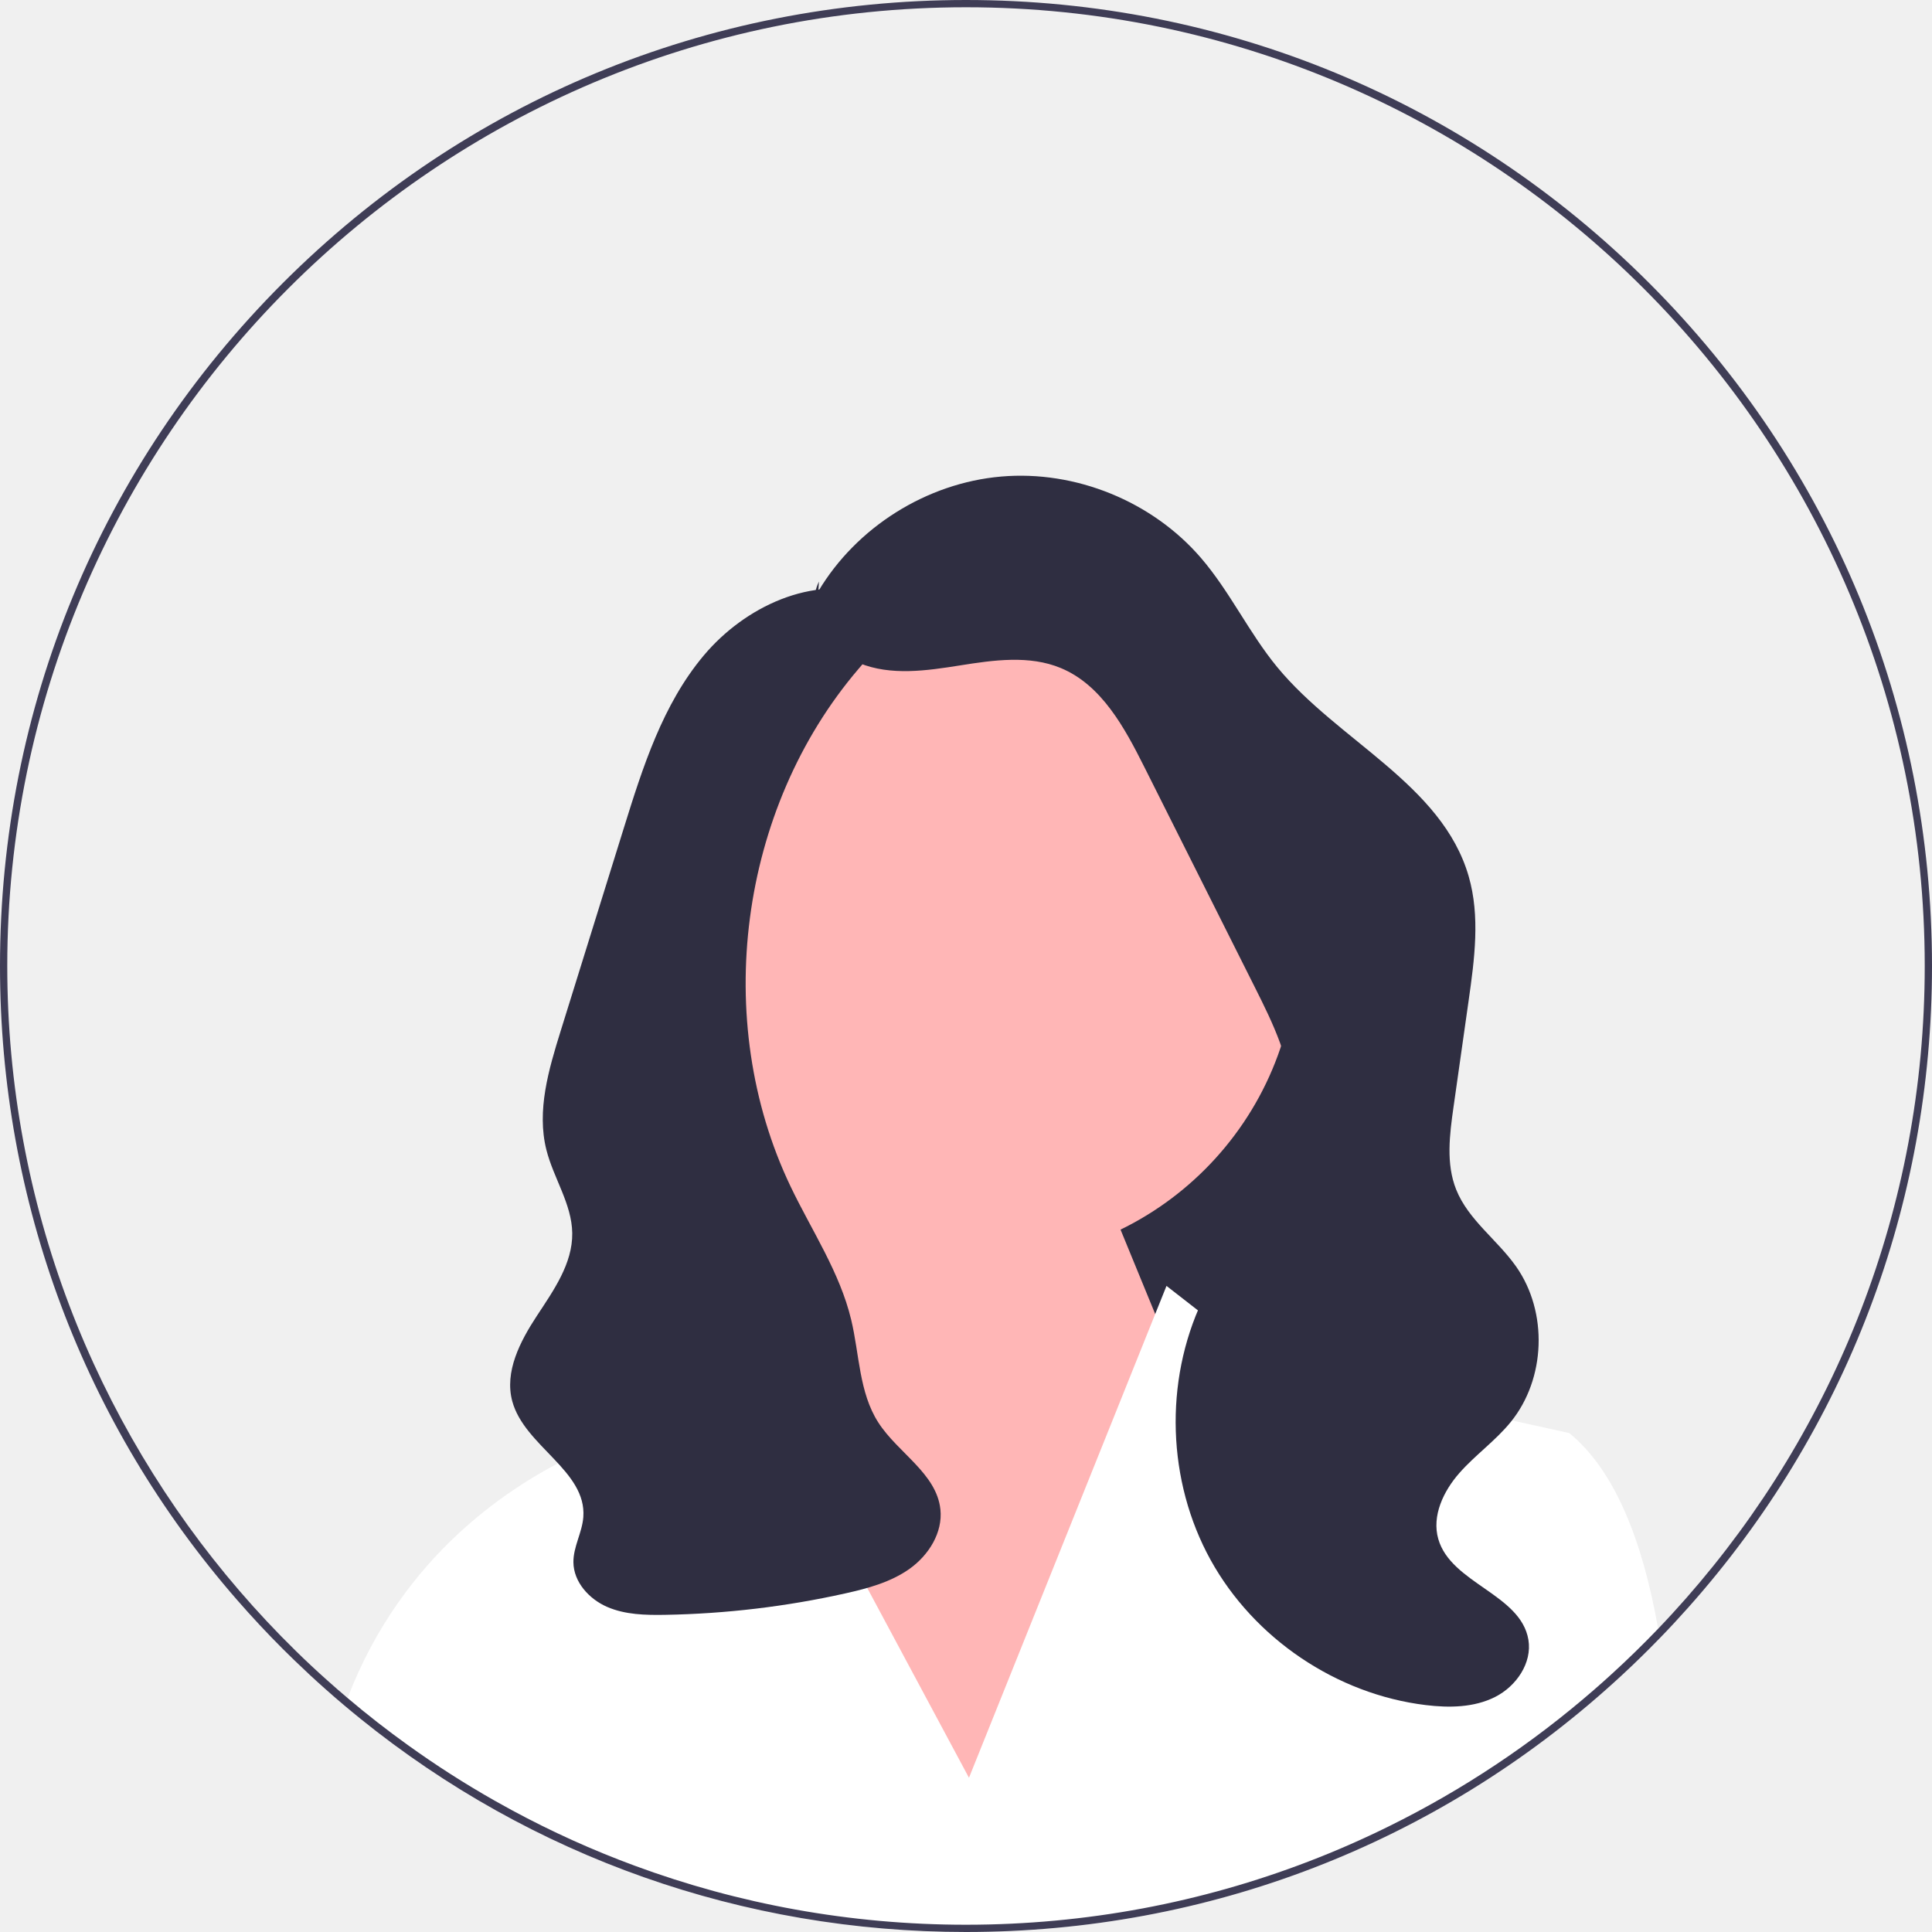
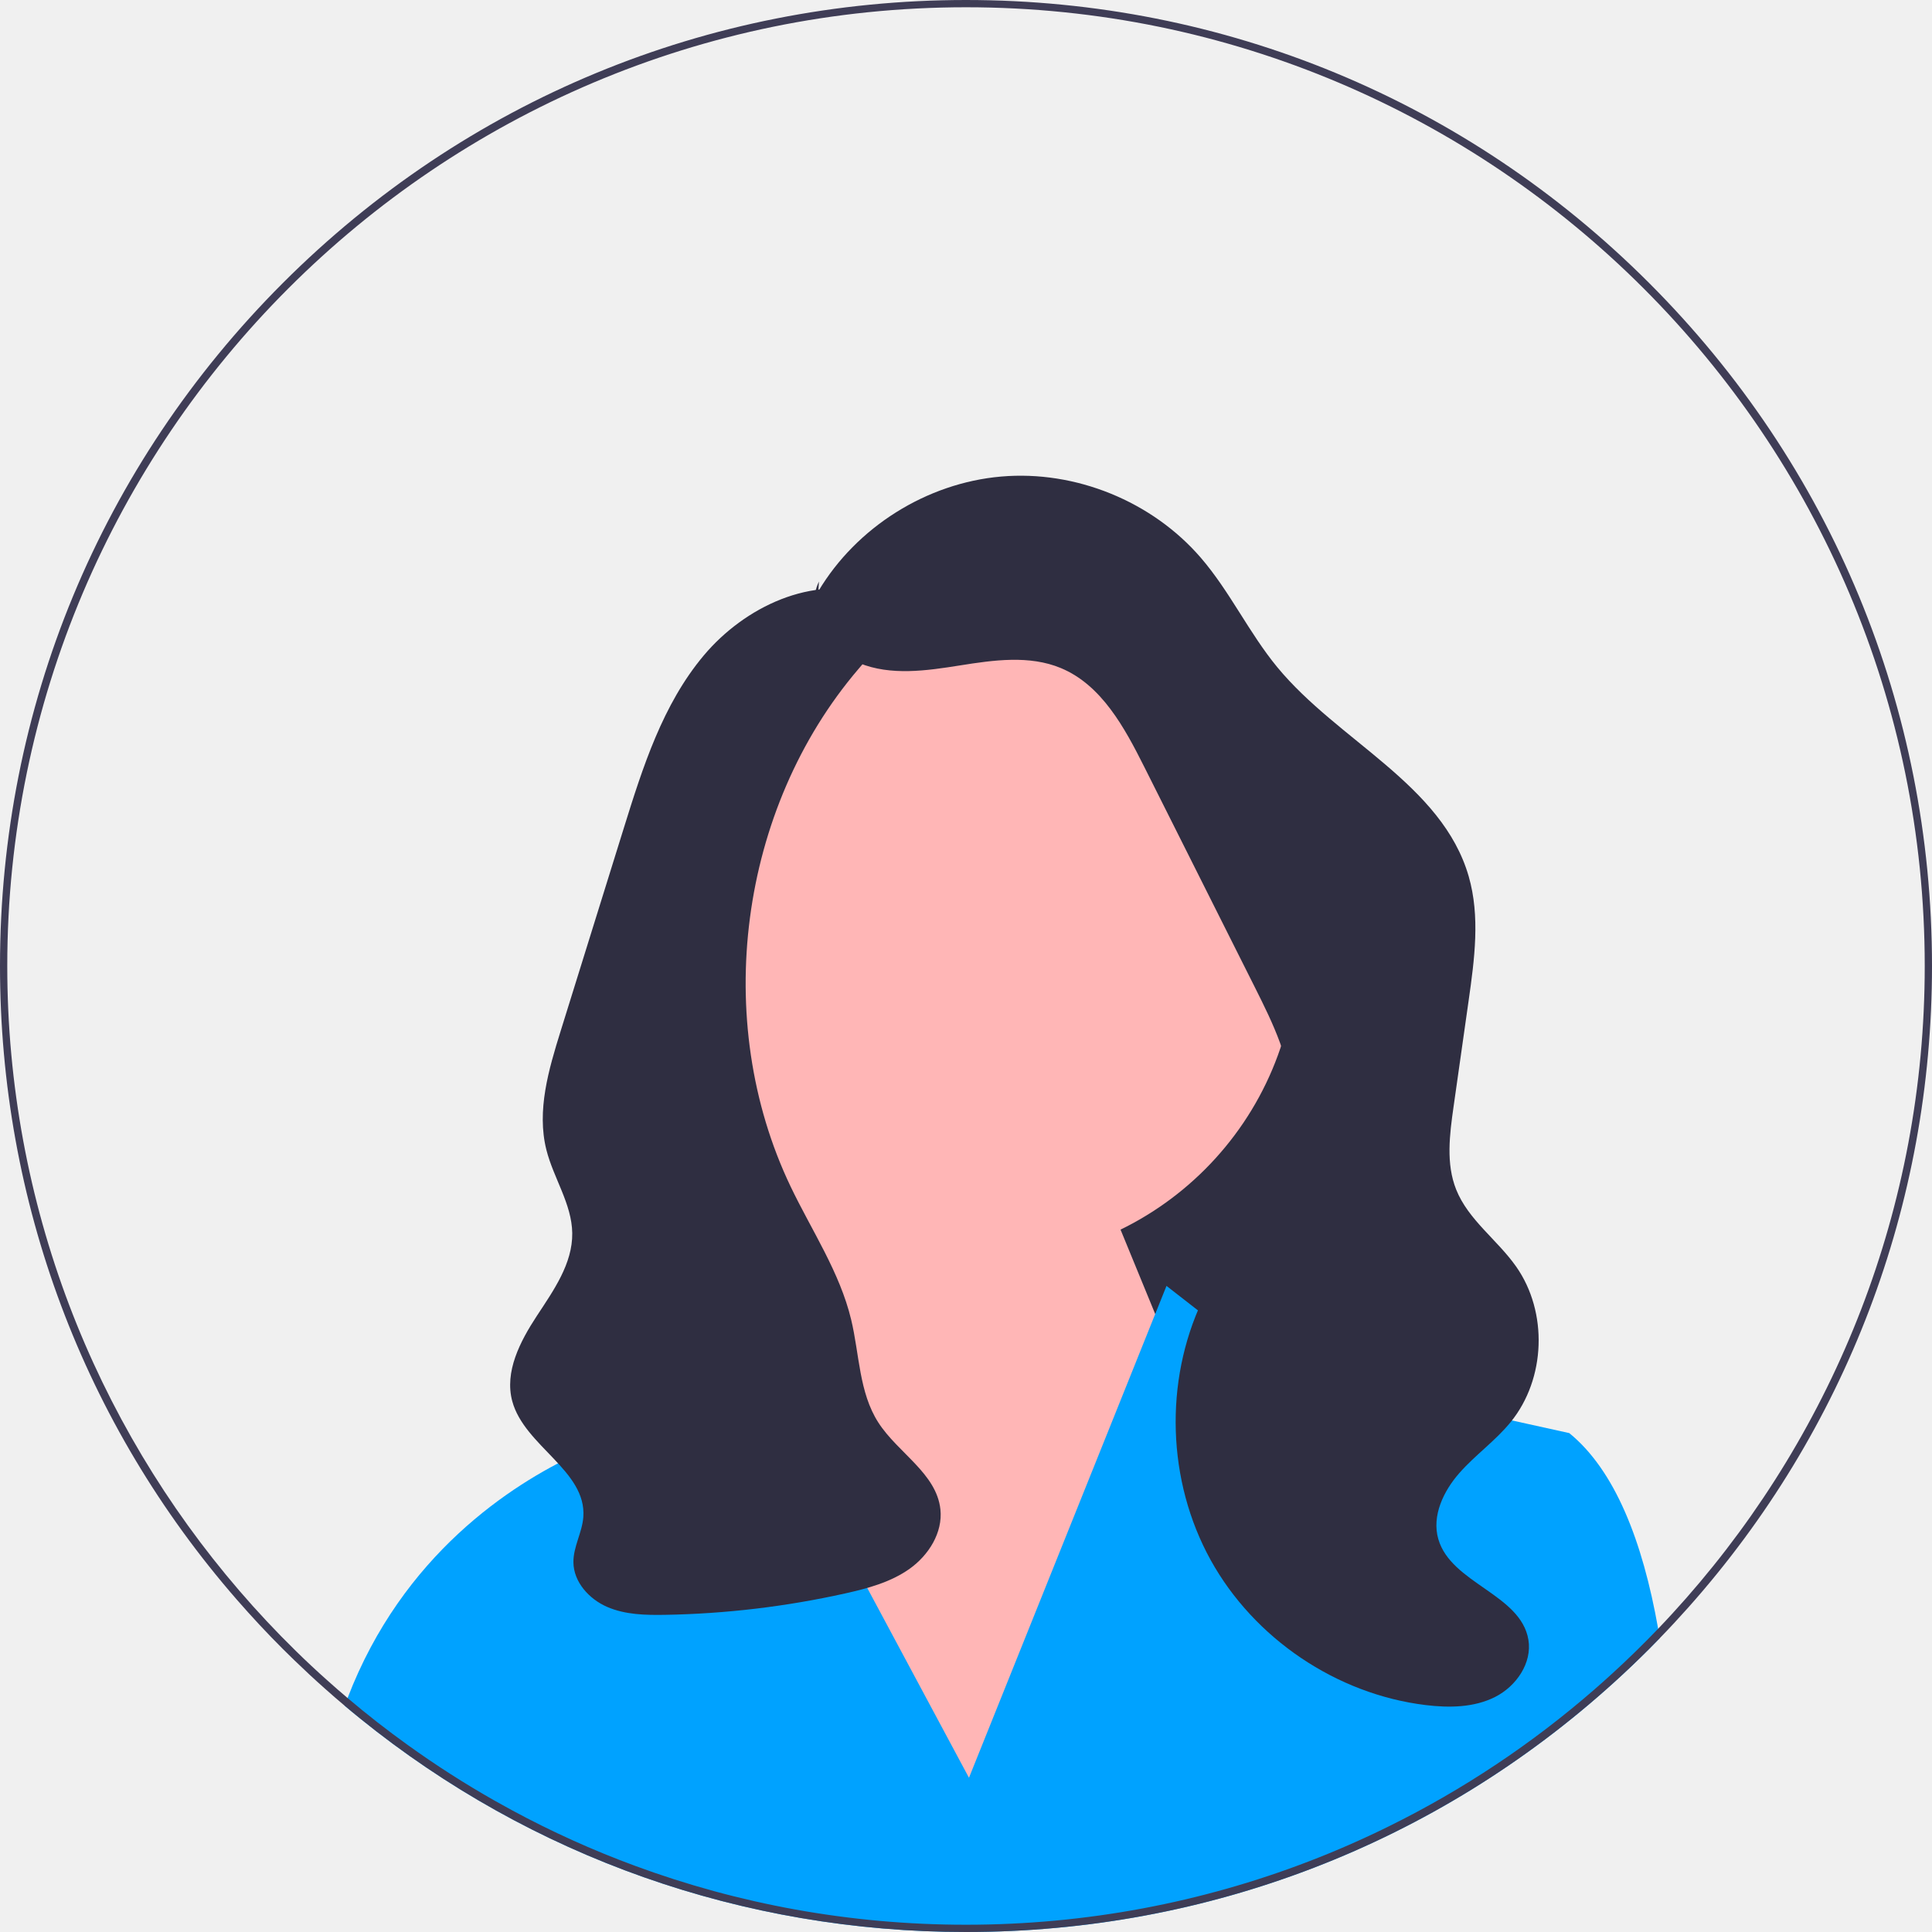
<svg xmlns="http://www.w3.org/2000/svg" width="532" height="532" viewBox="0 0 532 532">
  <polygon points="379.19 379.05 246.19 379.05 246.19 199.05 361.19 262.05 379.19 379.05" fill="#2f2e41" />
  <circle cx="270.76" cy="260.932" r="86.349" fill="#ffb6b6" />
  <polygon points="221.19 360.05 217.289 320.616 295.19 306.05 341.19 418.05 261.19 510.05 204.19 398.05 221.19 360.05" fill="#ffb6b6" />
-   <path d="M457.04,451.09c-.97,1.01-1.96,2.01-2.95,3-3.14,3.14-6.34,6.19-9.61,9.15-49,44.44-111.87,68.76-178.48,68.76-61.41,0-119.64-20.67-166.75-58.72-.03-.02-.05-.04-.08-.07-1.43-1.15-2.84-2.32-4.25-3.51,.25-.72,.52-1.43,.79-2.13,15.15-39.47,45.07-58.78,63.23-67.23,9-4.19,15.11-5.72,15.11-5.72l21.32-38.4,15.01,28,11.06,20.64,45.38,84.67,39.15-97.48,12.13-30.22,3.11-7.74,14.79,11.51,14,10.89,28.19,6.22,22.87,5.05,31.06,6.86c12.56,10.23,20.2,29.69,24.47,53.87,.16,.86,.31,1.73,.45,2.6Z" fill="#ffffff" />
+   <path d="M457.04,451.09c-.97,1.01-1.96,2.01-2.95,3-3.14,3.14-6.34,6.19-9.61,9.15-49,44.44-111.87,68.76-178.48,68.76-61.41,0-119.64-20.67-166.75-58.72-.03-.02-.05-.04-.08-.07-1.43-1.15-2.84-2.32-4.25-3.51,.25-.72,.52-1.43,.79-2.13,15.15-39.47,45.07-58.78,63.23-67.23,9-4.19,15.11-5.72,15.11-5.72l21.32-38.4,15.01,28,11.06,20.64,45.38,84.67,39.15-97.48,12.13-30.22,3.11-7.74,14.79,11.51,14,10.89,28.19,6.22,22.87,5.05,31.06,6.86c12.56,10.23,20.2,29.69,24.47,53.87,.16,.86,.31,1.73,.45,2.6Z" fill="#00a2ff" />
  <path d="M225.339,162.803c10.518-17.668,29.836-29.79,50.32-31.577,20.484-1.787,41.609,6.808,55.027,22.388,7.996,9.284,13.239,20.655,21.033,30.109,16.772,20.346,45.372,32.242,52.699,57.571,3.197,11.053,1.604,22.853-.014,34.245-1.387,9.764-2.773,19.528-4.16,29.292-1.079,7.599-2.114,15.609,.735,22.736,3.343,8.361,11.342,13.837,16.515,21.207,8.801,12.542,8.157,30.904-1.5,42.798-4.188,5.158-9.74,9.049-14.131,14.036s-7.648,11.806-5.809,18.191c3.523,12.231,22.705,15.165,24.808,27.718,1.076,6.418-3.357,12.828-9.166,15.762-5.808,2.935-12.646,3.02-19.106,2.235-24.553-2.984-47.287-18.326-59.242-39.98-11.955-21.653-12.825-49.066-2.268-71.434,8.67-18.371,24.785-34.606,24.61-54.919-.096-11.067-5.172-21.403-10.135-31.295-10.159-20.246-20.319-40.492-30.478-60.737-5.442-10.845-11.757-22.532-22.961-27.191-8.659-3.601-18.483-2.204-27.744-.731s-19.072,2.906-27.756-.632-15.246-14.05-11.109-22.465" fill="#2f2e41" />
  <path d="M240.471,163.726c-16.683-5.491-35.397,3.324-46.691,16.774-11.294,13.45-16.773,30.706-21.992,47.476-2.99,9.606-5.979,19.212-8.969,28.817-2.812,9.036-5.625,18.072-8.437,27.109-3.308,10.629-6.643,21.92-3.928,32.716,1.963,7.805,7.013,14.891,7.121,22.938,.114,8.406-5.15,15.785-9.764,22.813-4.613,7.028-8.943,15.377-6.746,23.491,3.343,12.342,20.502,19.126,19.561,31.877-.314,4.256-2.775,8.192-2.73,12.459,.057,5.429,4.307,10.12,9.287,12.283,4.98,2.163,10.582,2.281,16.01,2.185,16.651-.293,33.273-2.27,49.528-5.892,6.254-1.394,12.614-3.103,17.82-6.838s9.089-9.924,8.412-16.296c-1.056-9.929-11.731-15.561-17.118-23.968-5.291-8.257-5.169-18.72-7.45-28.258-3.136-13.108-10.88-24.552-16.694-36.712-21.857-45.716-14.206-103.987,18.712-142.511,2.91-3.406,6.09-6.833,7.305-11.145,1.214-4.313-.351-9.807-4.57-11.316" fill="#2f2e41" />
  <path d="M454.09,77.91C403.85,27.67,337.05,0,266,0S128.15,27.67,77.91,77.91C27.67,128.15,0,194.95,0,266c0,64.85,23.05,126.16,65.29,174.57,4.03,4.63,8.24,9.14,12.62,13.52,1.03,1.03,2.07,2.06,3.12,3.06,2.8,2.71,5.65,5.36,8.55,7.93,1.76,1.57,3.54,3.11,5.34,4.62,1.41,1.19,2.82,2.36,4.25,3.51,.03,.03,.05,.05,.08,.07,47.11,38.05,105.34,58.72,166.75,58.72,66.61,0,129.48-24.32,178.48-68.76,3.27-2.96,6.47-6.01,9.61-9.15,.99-.99,1.98-1.99,2.95-3,2.7-2.78,5.32-5.61,7.88-8.48,43.37-48.72,67.08-110.84,67.08-176.61,0-71.05-27.67-137.85-77.91-188.09Zm10.18,362.21c-2.5,2.84-5.06,5.64-7.68,8.37-4.08,4.25-8.29,8.37-12.64,12.34-1.65,1.52-3.32,3-5.01,4.47-17.07,14.85-36.07,27.53-56.56,37.63-7.19,3.55-14.56,6.78-22.1,9.67-29.29,11.24-61.08,17.4-94.28,17.4-32.04,0-62.76-5.74-91.19-16.24-11.67-4.3-22.95-9.41-33.78-15.26-1.59-.86-3.17-1.73-4.74-2.62-8.26-4.68-16.25-9.79-23.92-15.31-5.73-4.11-11.29-8.44-16.66-13-1.88-1.59-3.74-3.2-5.57-4.85-2.98-2.65-5.9-5.38-8.75-8.18-5.4-5.29-10.56-10.8-15.49-16.53C26.09,391.77,2,331.65,2,266,2,120.43,120.43,2,266,2s264,118.43,264,264c0,66.66-24.83,127.62-65.73,174.12Z" fill="#3f3d56" />
</svg>
